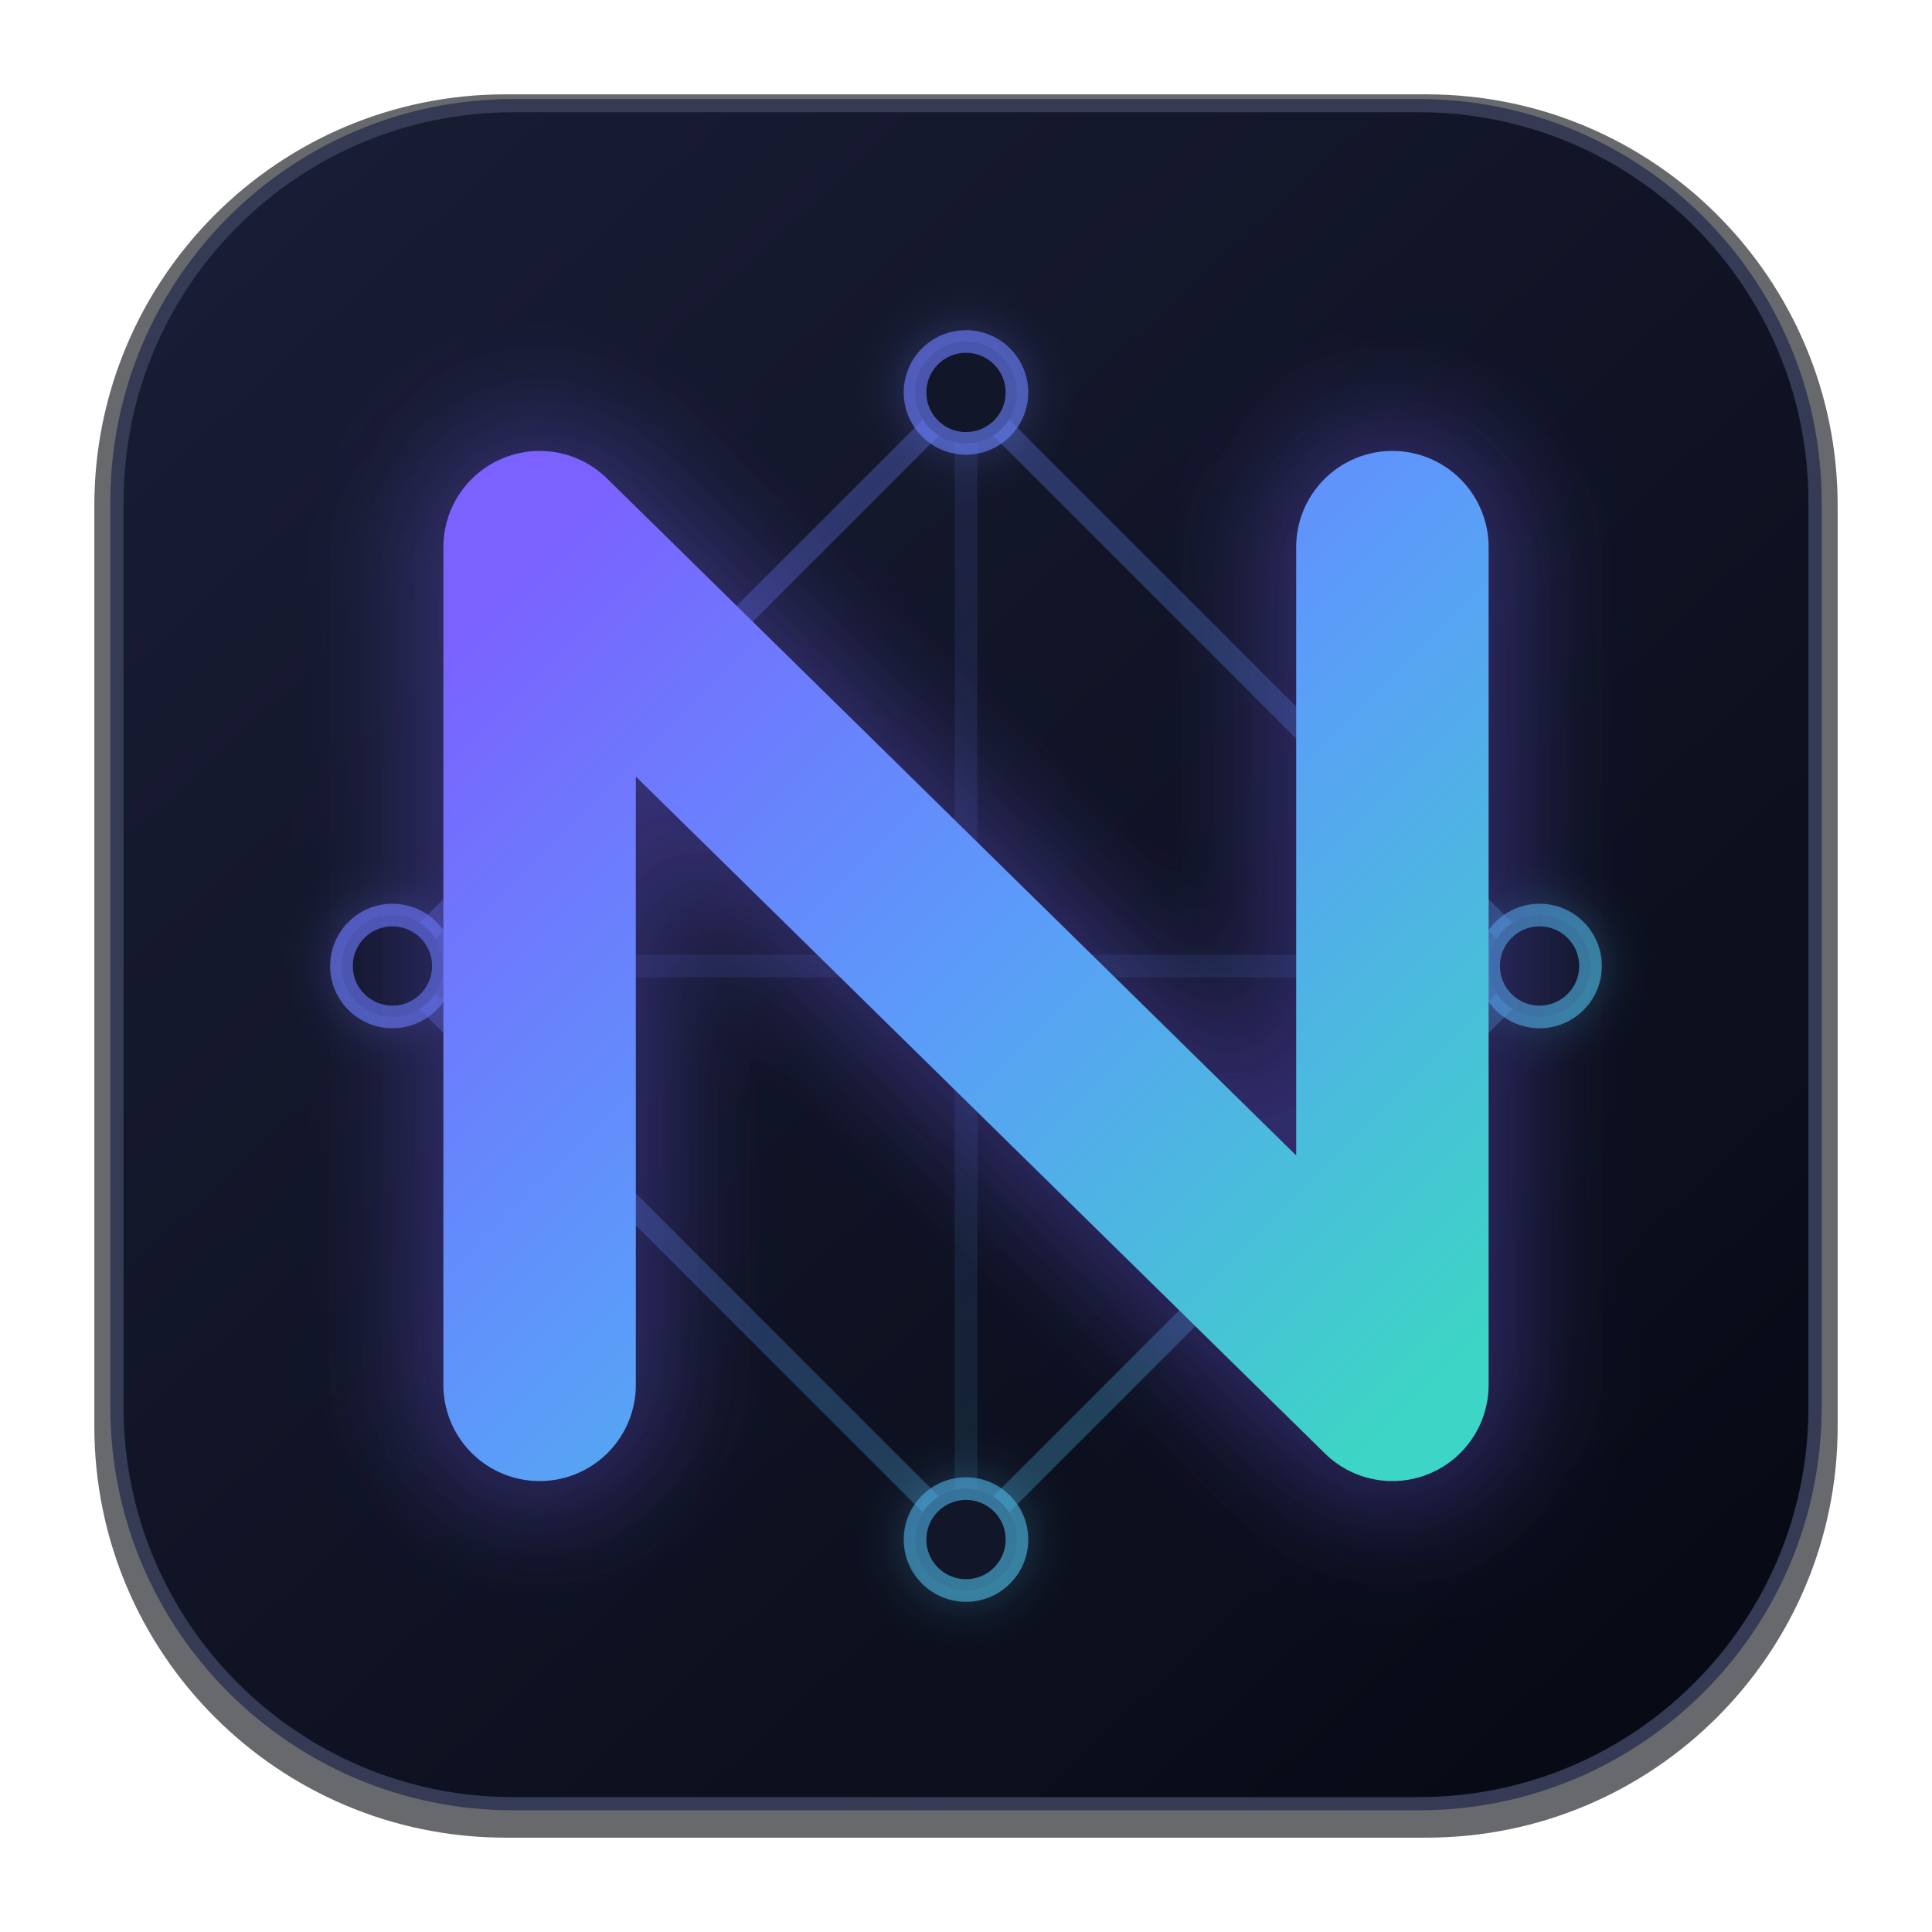
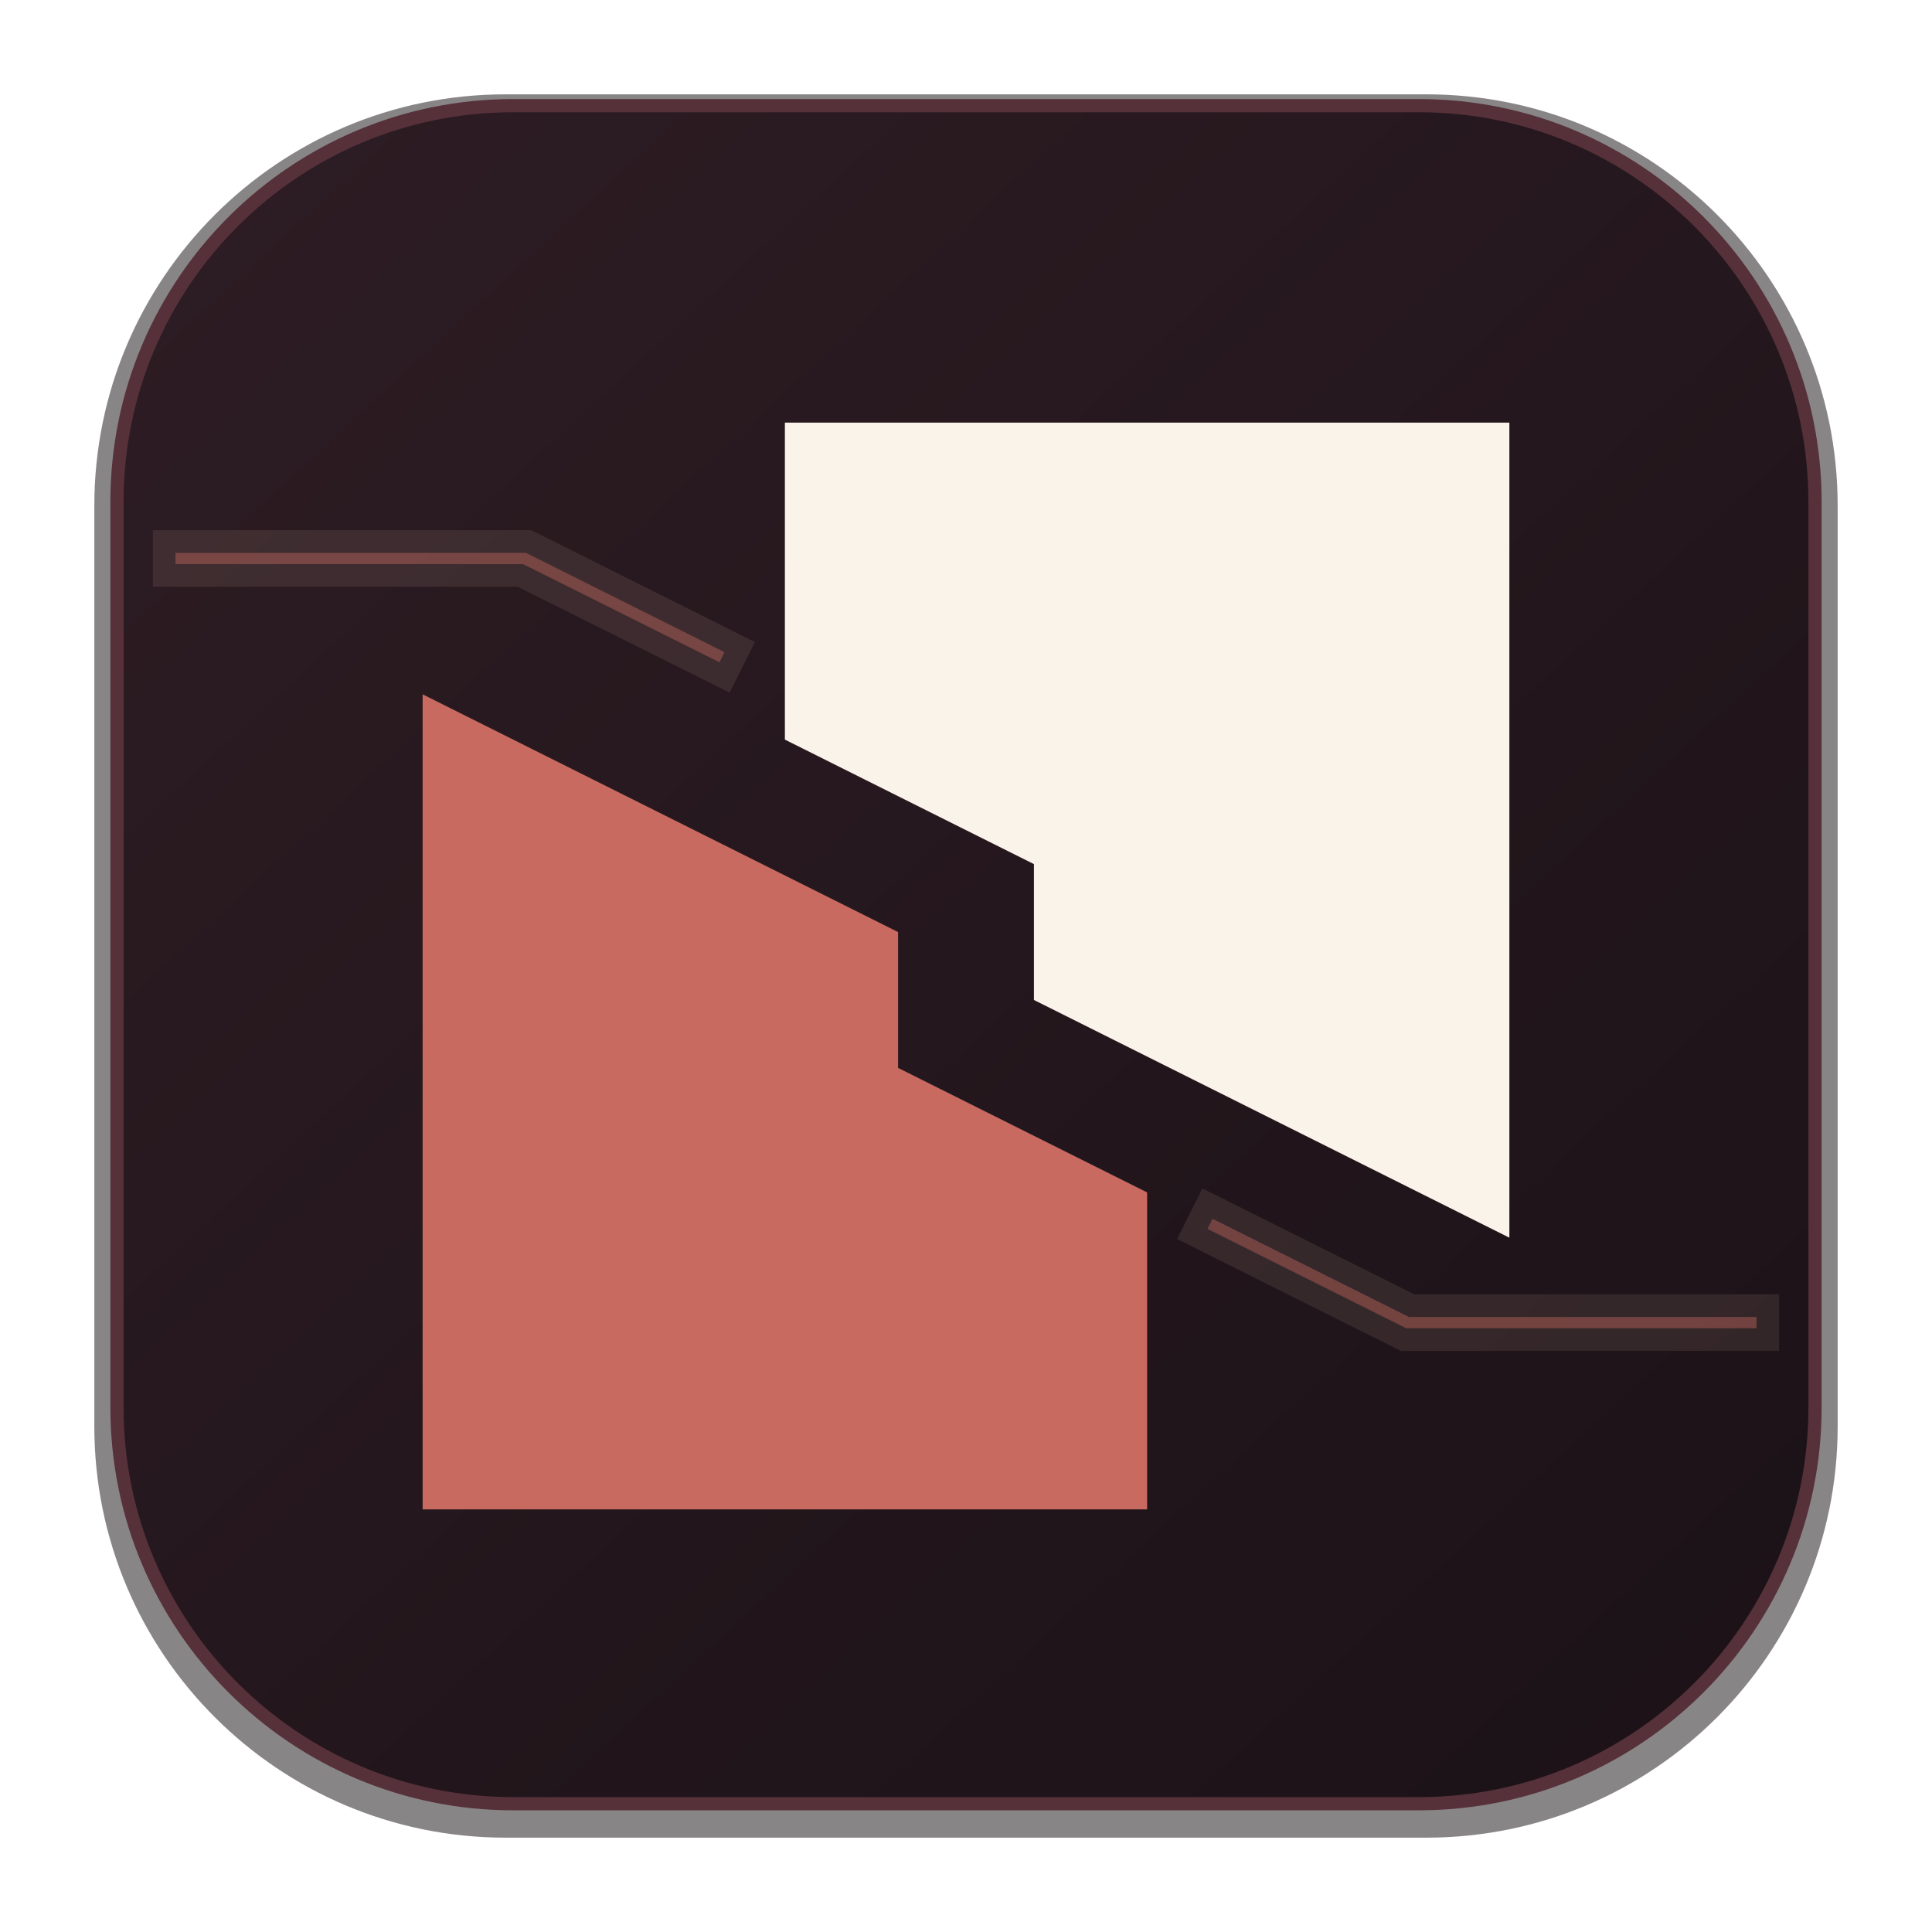
<svg xmlns="http://www.w3.org/2000/svg" viewBox="0 0 1024 1024" role="img" aria-labelledby="title desc">
  <defs>
    <linearGradient id="surface" x1="120" y1="88" x2="904" y2="936" gradientUnits="userSpaceOnUse">
-       <stop stop-color="#191D35" />
-       <stop offset="1" stop-color="#070A14" />
+       <stop stop-color="#2D1C23" />
+       <stop offset="1" stop-color="#1B1217" />
    </linearGradient>
-     <linearGradient id="brand" x1="284" y1="286" x2="744" y2="748" gradientUnits="userSpaceOnUse">
-       <stop stop-color="#7B61FF" />
-       <stop offset=".5" stop-color="#5B9CFA" />
-       <stop offset="1" stop-color="#3DD5C5" />
-     </linearGradient>
-     <linearGradient id="mesh" x1="190" y1="204" x2="842" y2="826" gradientUnits="userSpaceOnUse">
-       <stop stop-color="#7B61FF" stop-opacity=".72" />
-       <stop offset=".52" stop-color="#5B9CFA" stop-opacity=".52" />
-       <stop offset="1" stop-color="#3DD5C5" stop-opacity=".72" />
-     </linearGradient>
-     <filter id="markGlow" x="-30%" y="-30%" width="160%" height="160%">
-       <feGaussianBlur stdDeviation="30" />
-     </filter>
-     <filter id="nodeGlow" x="-100%" y="-100%" width="300%" height="300%">
-       <feGaussianBlur stdDeviation="12" />
-     </filter>
  </defs>
-   <rect x="50" y="50" width="924" height="924" rx="218" fill="#03050B" opacity=".6" />
-   <rect x="62" y="56" width="900" height="900" rx="210" fill="url(#surface)" stroke="#353A55" stroke-width="7" />
-   <g fill="none" stroke="url(#mesh)" stroke-width="12" stroke-linecap="round" opacity=".5">
-     <path d="M208 512 512 208 816 512 512 816Z" />
-     <path d="M208 512h608M512 208v608" opacity=".38" />
+   <rect x="50" y="50" width="924" height="924" rx="218" fill="#120B0F" opacity=".5" />
+   <rect x="62" y="56" width="900" height="900" rx="210" fill="url(#surface)" stroke="#56313A" stroke-width="7" />
+   <g fill="none" stroke-linecap="square">
+     <path d="M96 296H278L380 347" stroke="#EBC7AF" stroke-opacity=".11" stroke-width="30" />
+     <path d="M96 296H278L380 347" stroke="#C96A61" stroke-opacity=".42" stroke-width="6" />
+     <path d="M644 650 746 701H928" stroke="#EBC7AF" stroke-opacity=".11" stroke-width="30" />
+     <path d="M644 650 746 701H928" stroke="#C96A61" stroke-opacity=".42" stroke-width="6" />
  </g>
-   <g fill="url(#mesh)" opacity=".38" filter="url(#nodeGlow)">
-     <circle cx="208" cy="512" r="35" />
-     <circle cx="512" cy="208" r="35" />
-     <circle cx="816" cy="512" r="35" />
-     <circle cx="512" cy="816" r="35" />
+   <g transform="translate(128 128) scale(3)">
+     <path d="M96 32H224V176L140 134V110L96 88Z" fill="#FAF3EA" />
+     <path d="M32 80L116 122V146L160 168V224H32Z" fill="#C96A61" />
  </g>
-   <g fill="#111629" stroke="url(#mesh)" stroke-width="12">
-     <circle cx="208" cy="512" r="27" />
-     <circle cx="512" cy="208" r="27" />
-     <circle cx="816" cy="512" r="27" />
-     <circle cx="512" cy="816" r="27" />
-   </g>
-   <path d="M286 734V290L738 734V290" fill="none" stroke="#6554D8" stroke-opacity=".42" stroke-width="132" stroke-linecap="round" stroke-linejoin="round" filter="url(#markGlow)" />
-   <path d="M286 734V290L738 734V290" fill="none" stroke="url(#brand)" stroke-width="102" stroke-linecap="round" stroke-linejoin="round" />
</svg>
